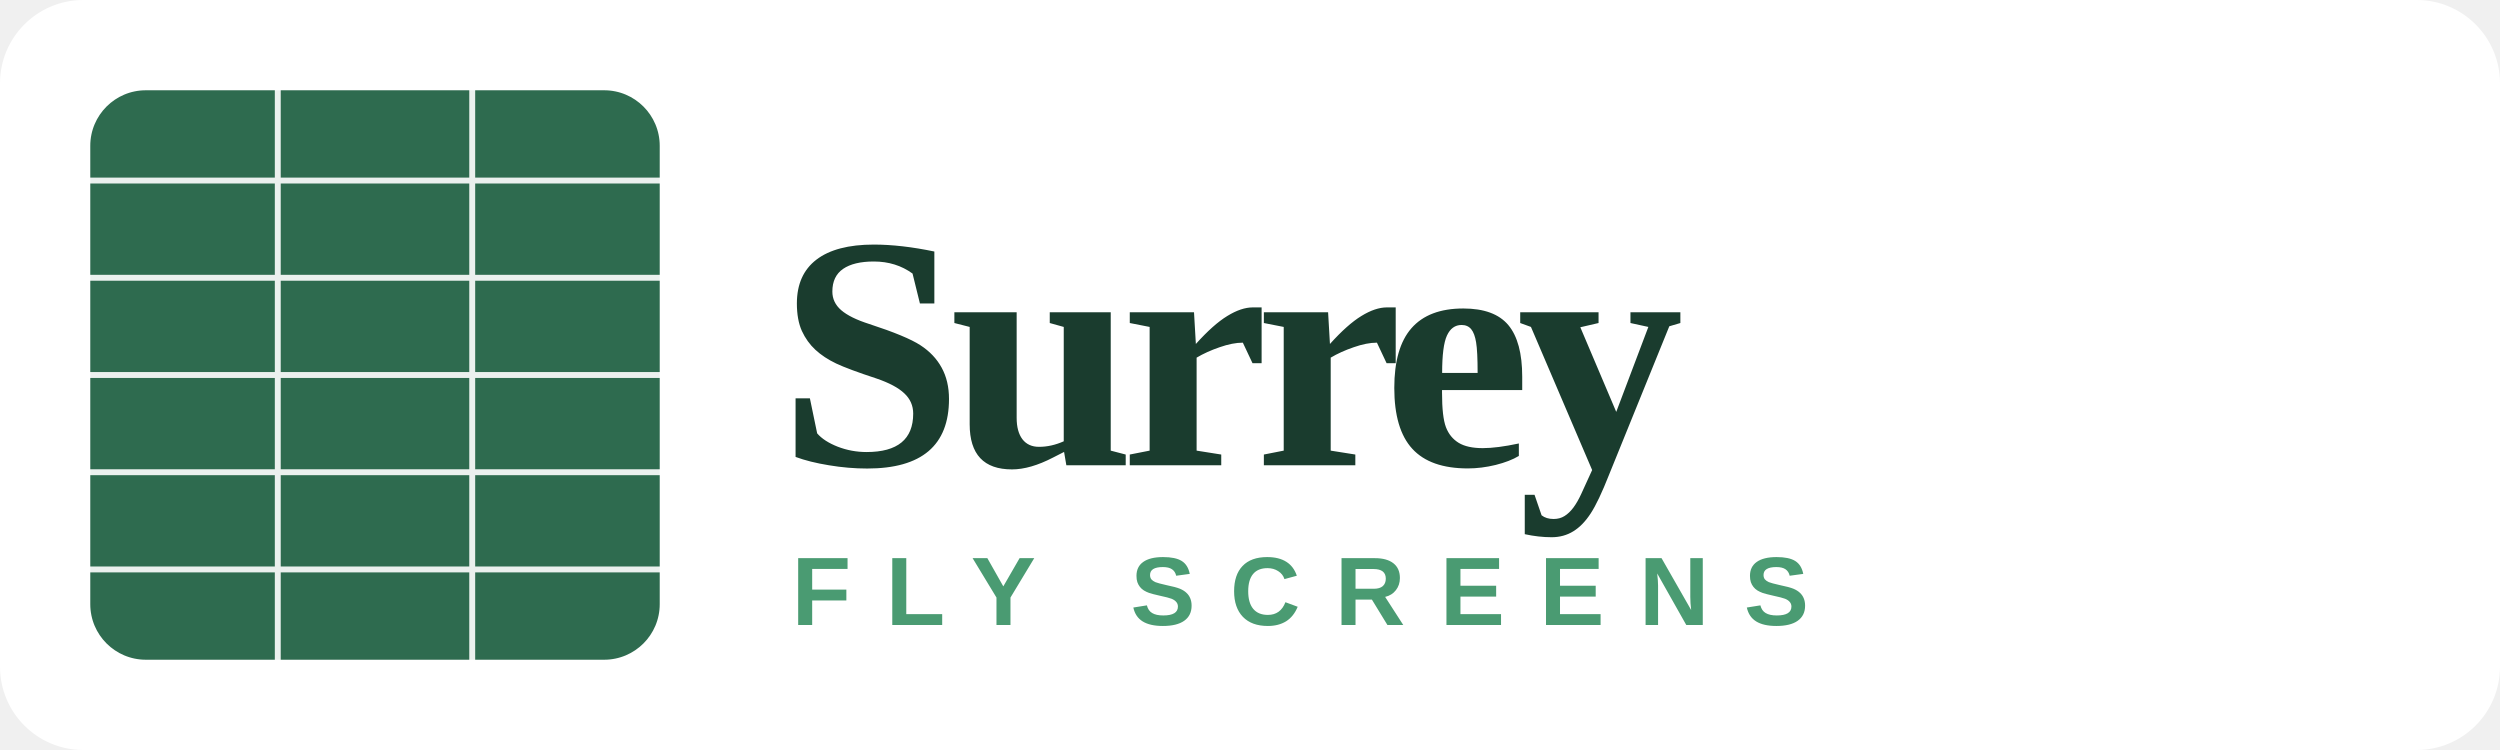
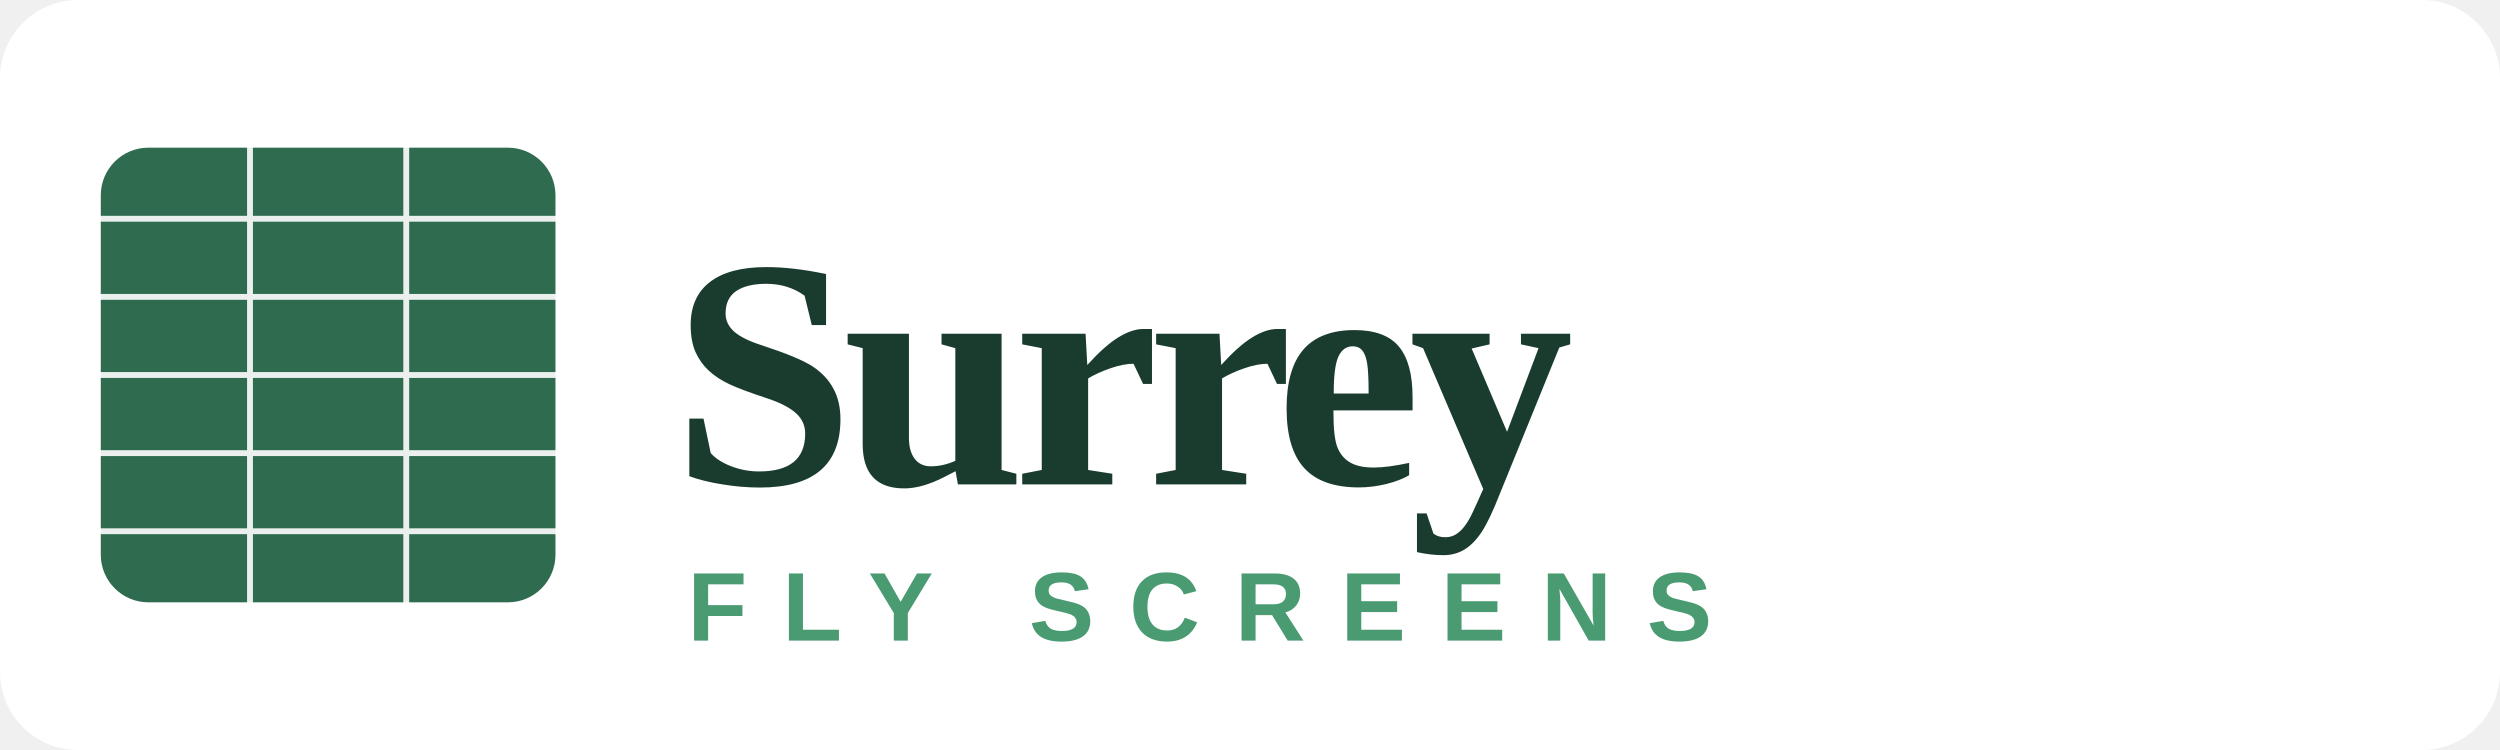
- <svg xmlns="http://www.w3.org/2000/svg" viewBox="0 0 360 108" width="360" height="108">
-   <rect width="360" height="108" fill="#ffffff" rx="12" />
-   <rect x="12" y="12" width="84" height="84" rx="9" fill="#2E6B4F" />
+ <svg xmlns="http://www.w3.org/2000/svg" viewBox="0 0 320 96" width="320" height="96">
+   <rect width="320" height="96" fill="#ffffff" rx="10" />
+   <rect x="12" y="18" width="60" height="60" rx="7" fill="#2E6B4F" />
  <clipPath id="ic">
-     <rect x="12" y="12" width="84" height="84" rx="9" />
+     <rect x="12" y="18" width="60" height="60" rx="7" />
  </clipPath>
-   <g clip-path="url(#ic)" stroke="white" stroke-width="0.85" opacity="0.9">
-     <line x1="12" y1="26" x2="96" y2="26" />
-     <line x1="12" y1="40" x2="96" y2="40" />
-     <line x1="12" y1="54" x2="96" y2="54" />
-     <line x1="12" y1="68" x2="96" y2="68" />
-     <line x1="12" y1="82" x2="96" y2="82" />
-     <line x1="40" y1="12" x2="40" y2="96" />
-     <line x1="68" y1="12" x2="68" y2="96" />
+   <g clip-path="url(#ic)" stroke="white" stroke-width="0.75" opacity="0.9">
+     <line x1="12" y1="28" x2="72" y2="28" />
+     <line x1="12" y1="38" x2="72" y2="38" />
+     <line x1="12" y1="48" x2="72" y2="48" />
+     <line x1="12" y1="58" x2="72" y2="58" />
+     <line x1="12" y1="68" x2="72" y2="68" />
+     <line x1="32" y1="18" x2="32" y2="78" />
+     <line x1="52" y1="18" x2="52" y2="78" />
  </g>
-   <rect x="12" y="12" width="84" height="84" rx="9" fill="none" stroke="white" stroke-width="2" />
-   <text x="112" y="67" font-family="Georgia,'Times New Roman',serif" font-size="48" font-weight="700" fill="#1A3C2E" letter-spacing="-2">Surrey</text>
-   <text x="114" y="90" font-family="Arial,Helvetica,sans-serif" font-size="14" font-weight="700" fill="#4A9B72" letter-spacing="5">FLY SCREENS</text>
+   <rect x="12" y="18" width="60" height="60" rx="7" fill="none" stroke="white" stroke-width="1.8" />
+   <text x="86" y="62" font-family="Georgia,'Times New Roman',serif" font-size="42" font-weight="700" fill="#1A3C2E" letter-spacing="-1.5">Surrey</text>
+   <text x="88" y="82" font-family="Arial,Helvetica,sans-serif" font-size="12.5" font-weight="700" fill="#4A9B72" letter-spacing="4.5">FLY SCREENS</text>
</svg>
